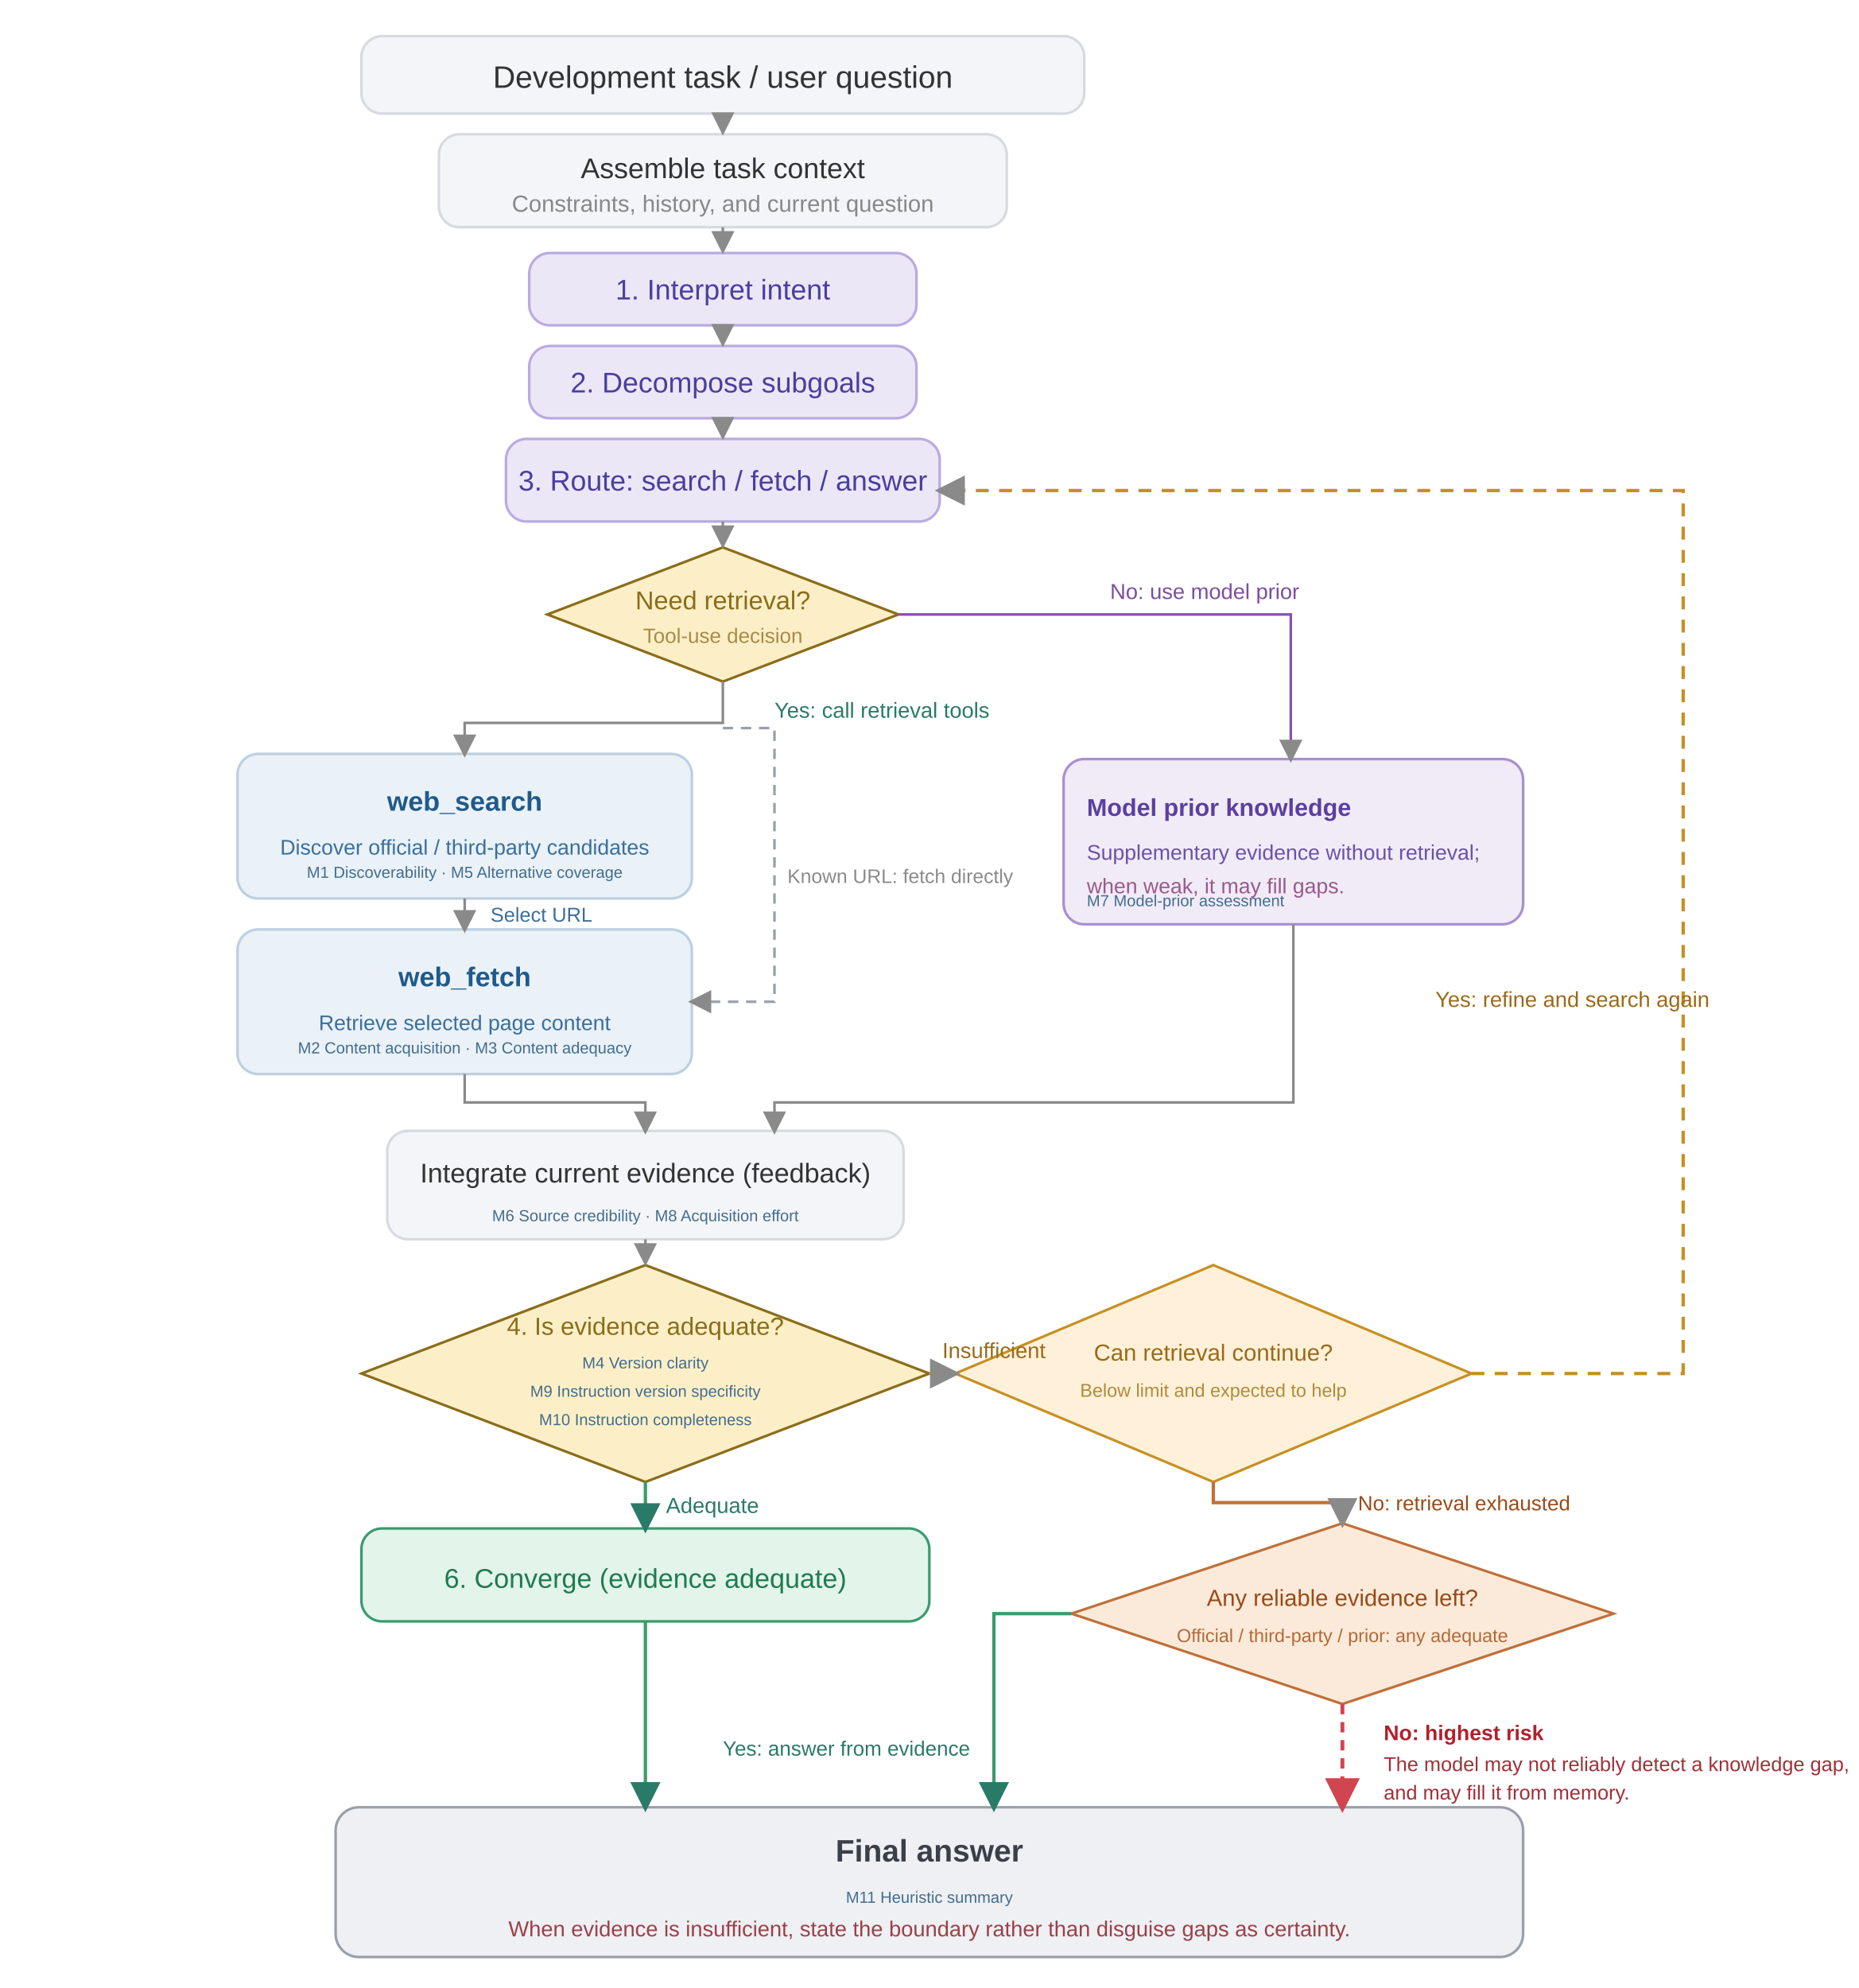
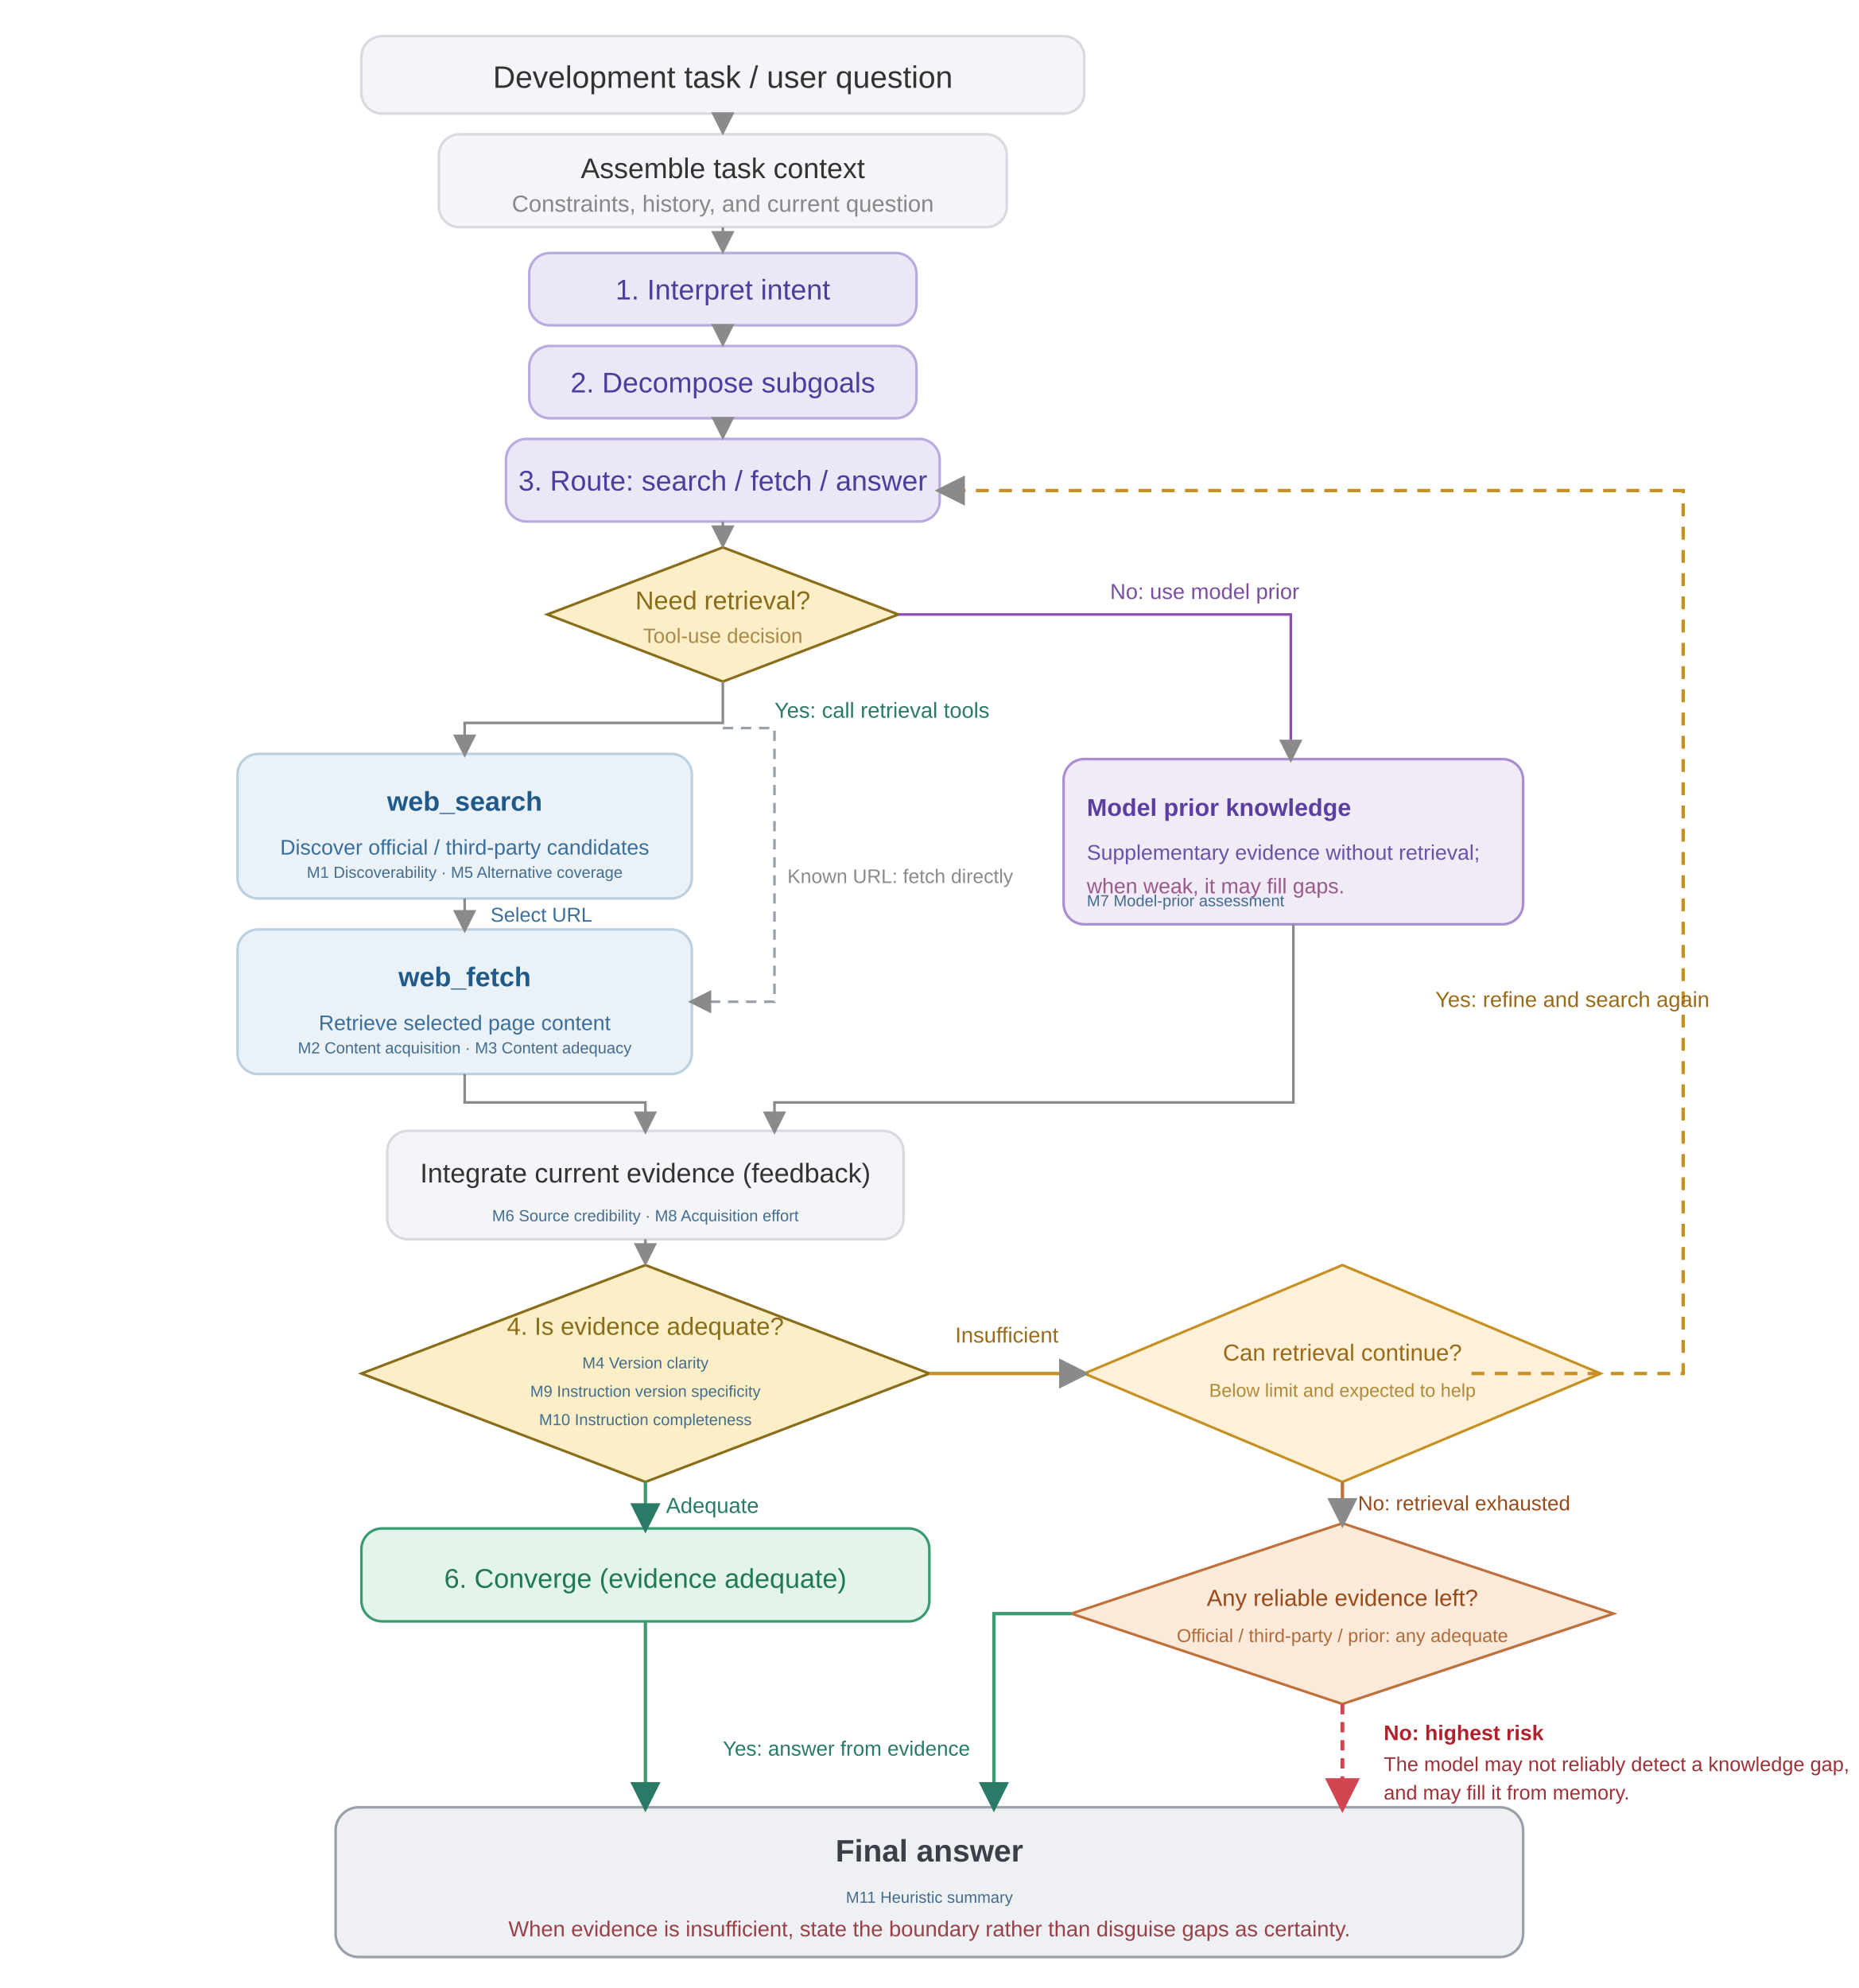
<svg xmlns="http://www.w3.org/2000/svg" viewBox="0 0 720 770" role="img" aria-label="Agent evidence cycle for technical knowledge ecosystems">
  <defs>
    <marker id="arrow" markerWidth="9" markerHeight="9" refX="7.5" refY="4.5" orient="auto">
      <path d="M0,0 L9,4.5 L0,9 z" fill="#8a8a8a" />
    </marker>
    <marker id="green-arrow" markerWidth="9" markerHeight="9" refX="7.5" refY="4.5" orient="auto">
      <path d="M0,0 L9,4.5 L0,9 z" fill="#2a7a68" />
    </marker>
    <marker id="red-arrow" markerWidth="9" markerHeight="9" refX="7.5" refY="4.5" orient="auto">
      <path d="M0,0 L9,4.5 L0,9 z" fill="#D0454F" />
    </marker>
  </defs>
  <g font-family="Arial, 'Noto Sans CJK SC', sans-serif">
    <rect x="140" y="14" width="280" height="30" rx="8" fill="#f4f5f8" stroke="#d8dae0" />
    <text x="280" y="34" text-anchor="middle" font-size="12" fill="#333">Development task / user question</text>
    <rect x="170" y="52" width="220" height="36" rx="8" fill="#f4f5f8" stroke="#d8dae0" />
    <text x="280" y="69" text-anchor="middle" font-size="11" fill="#333">Assemble task context</text>
    <text x="280" y="82" text-anchor="middle" font-size="9" fill="#888">Constraints, history, and current question</text>
    <rect x="205" y="98" width="150" height="28" rx="8" fill="#ECE7F6" stroke="#b9abe0" />
    <text x="280" y="116" text-anchor="middle" font-size="11" fill="#4a3f9e">1. Interpret intent</text>
    <rect x="205" y="134" width="150" height="28" rx="8" fill="#ECE7F6" stroke="#b9abe0" />
    <text x="280" y="152" text-anchor="middle" font-size="11" fill="#4a3f9e">2. Decompose subgoals</text>
    <rect x="196" y="170" width="168" height="32" rx="8" fill="#ECE7F6" stroke="#b9abe0" />
    <text x="280" y="190" text-anchor="middle" font-size="11" fill="#4a3f9e">3. Route: search / fetch / answer</text>
    <polygon points="280,212 348,238 280,264 212,238" fill="#FCEFC7" stroke="#8a6d1a" />
    <text x="280" y="236" text-anchor="middle" font-size="10" fill="#8a6d1a">Need retrieval?</text>
    <text x="280" y="249" text-anchor="middle" font-size="8" fill="#a98a4a">Tool-use decision</text>
    <rect x="92" y="292" width="176" height="56" rx="8" fill="#eaf1f7" stroke="#bcd0e0" />
    <text x="180" y="314" text-anchor="middle" font-size="10.5" font-weight="700" fill="#1f5a8a">web_search</text>
    <text x="180" y="331" text-anchor="middle" font-size="8.2" fill="#3a6f9c">Discover official / third-party candidates</text>
    <text x="180" y="340" text-anchor="middle" font-size="6.2" fill="#426d8e">M1 Discoverability · M5 Alternative coverage</text>
    <rect x="92" y="360" width="176" height="56" rx="8" fill="#eaf1f7" stroke="#bcd0e0" />
    <text x="180" y="382" text-anchor="middle" font-size="10.5" font-weight="700" fill="#1f5a8a">web_fetch</text>
    <text x="180" y="399" text-anchor="middle" font-size="8.2" fill="#3a6f9c">Retrieve selected page content</text>
    <text x="180" y="408" text-anchor="middle" font-size="6.2" fill="#426d8e">M2 Content acquisition · M3 Content adequacy</text>
    <rect x="412" y="294" width="178" height="64" rx="8" fill="#F1EBF8" stroke="#a98fd0" />
    <text x="421" y="316" font-size="9.4" font-weight="700" fill="#5a3fa0">Model prior knowledge</text>
    <text x="421" y="333" font-size="8.2" fill="#6a52a8">Supplementary evidence without retrieval;</text>
    <text x="421" y="346" font-size="8.2" fill="#9a5a8a">when weak, it may fill gaps.</text>
    <text x="421" y="351" font-size="6.2" fill="#426d8e">M7 Model-prior assessment</text>
    <rect x="150" y="438" width="200" height="42" rx="8" fill="#f4f5f8" stroke="#d8dae0" />
    <text x="250" y="458" text-anchor="middle" font-size="10.5" fill="#333">Integrate current evidence (feedback)</text>
    <text x="250" y="473" text-anchor="middle" font-size="6.2" fill="#426d8e">M6 Source credibility · M8 Acquisition effort</text>
    <polygon points="250,490 360,532 250,574 140,532" fill="#FCEFC7" stroke="#8a6d1a" />
    <text x="250" y="517" text-anchor="middle" font-size="9.6" fill="#8a6d1a">4. Is evidence adequate?</text>
    <text x="250" y="530" text-anchor="middle" font-size="6.2" fill="#426d8e">M4 Version clarity</text>
    <text x="250" y="541" text-anchor="middle" font-size="6.2" fill="#426d8e">M9 Instruction version specificity</text>
    <text x="250" y="552" text-anchor="middle" font-size="6.2" fill="#426d8e">M10 Instruction completeness</text>
    <rect x="140" y="592" width="220" height="36" rx="8" fill="#E3F4EA" stroke="#3a9b6e" />
    <text x="250" y="615" text-anchor="middle" font-size="10.5" fill="#1f7a52">6. Converge (evidence adequate)</text>
-     <polygon points="470,490 570,532 470,574 370,532" fill="#FFF1D9" stroke="#c79023" />
-     <text x="470" y="527" text-anchor="middle" font-size="9" fill="#9a6a18">Can retrieval continue?</text>
-     <text x="470" y="541" text-anchor="middle" font-size="7.2" fill="#b08a3a">Below limit and expected to help</text>
+     <polygon points="520,490 620,532 520,574 420,532" fill="#FFF1D9" stroke="#c79023" />
+     <text x="520" y="527" text-anchor="middle" font-size="9" fill="#9a6a18">Can retrieval continue?</text>
+     <text x="520" y="541" text-anchor="middle" font-size="7.2" fill="#b08a3a">Below limit and expected to help</text>
    <polygon points="520,590 625,625 520,660 415,625" fill="#FBEAD9" stroke="#c0703a" />
    <text x="520" y="622" text-anchor="middle" font-size="9" fill="#9a4a18">Any reliable evidence left?</text>
    <text x="520" y="636" text-anchor="middle" font-size="7.2" fill="#b06a3a">Official / third-party / prior: any adequate</text>
    <rect x="130" y="700" width="460" height="58" rx="9" fill="#eef0f3" stroke="#9aa0aa" />
    <text x="360" y="721" text-anchor="middle" font-size="12" font-weight="700" fill="#3a3f48">Final answer</text>
    <text x="360" y="737" text-anchor="middle" font-size="6.2" fill="#426d8e">M11 Heuristic summary</text>
    <text x="360" y="750" text-anchor="middle" font-size="8.4" fill="#9a4048">When evidence is insufficient, state the boundary rather than disguise gaps as certainty.</text>
    <g fill="none" stroke="#8a8a8a" marker-end="url(#arrow)">
      <path d="M280,44 V51" />
      <path d="M280,88 V97" />
      <path d="M280,126 V133" />
      <path d="M280,162 V169" />
      <path d="M280,202 V211" />
      <path d="M280,264 V280 H180 V292" />
      <path d="M180,348 V360" />
      <path d="M180,416 V427 H250 V438" />
      <path d="M501,358 V427 H300 V438" />
      <path d="M250,480 V489" />
    </g>
    <path d="M348,238 H500 V294" fill="none" stroke="#8a4fb0" marker-end="url(#arrow)" />
    <text x="430" y="232" font-size="8.4" fill="#7a4fa0">No: use model prior</text>
    <text x="300" y="278" font-size="8.4" fill="#2a7a68">Yes: call retrieval tools</text>
    <text x="190" y="357" font-size="7.8" fill="#3a6f9c">Select URL</text>
    <path d="M250,574 V592" fill="none" stroke="#3a9b6e" stroke-width="1.3" marker-end="url(#green-arrow)" />
    <text x="258" y="586" font-size="8.4" fill="#2a7a68">Adequate</text>
    <path d="M250,628 V700" fill="none" stroke="#3a9b6e" stroke-width="1.3" marker-end="url(#green-arrow)" />
-     <path d="M360,532 H370" fill="none" stroke="#c79023" stroke-width="1.3" marker-end="url(#arrow)" />
-     <text x="365" y="526" font-size="8.4" fill="#9a6a18">Insufficient</text>
+     <path d="M360,532 H420" fill="none" stroke="#c79023" stroke-width="1.3" marker-end="url(#arrow)" />
+     <text x="370" y="520" font-size="8.4" fill="#9a6a18">Insufficient</text>
    <path d="M570,532 H652 V190 H364" fill="none" stroke="#c79023" stroke-width="1.3" stroke-dasharray="5,4" marker-end="url(#arrow)" />
    <text x="556" y="390" font-size="8.4" fill="#9a6a18">Yes: refine and search again</text>
-     <path d="M470,574 V582 H520 V590" fill="none" stroke="#c0703a" stroke-width="1.3" marker-end="url(#arrow)" />
+     <path d="M520,574 V590" fill="none" stroke="#c0703a" stroke-width="1.3" marker-end="url(#arrow)" />
    <text x="526" y="585" font-size="8" fill="#9a4a18">No: retrieval exhausted</text>
    <path d="M415,625 H385 V700" fill="none" stroke="#3a9b6e" stroke-width="1.3" marker-end="url(#green-arrow)" />
    <text x="280" y="680" font-size="8" fill="#2a7a68">Yes: answer from evidence</text>
    <path d="M520,660 V700" fill="none" stroke="#D0454F" stroke-width="1.5" stroke-dasharray="4,3" marker-end="url(#red-arrow)" />
    <text x="536" y="674" font-size="8.2" font-weight="700" fill="#B0212B">No: highest risk</text>
    <text x="536" y="686" font-size="7.8" fill="#A03038">The model may not reliably detect a knowledge gap,</text>
    <text x="536" y="697" font-size="7.8" fill="#A03038">and may fill it from memory.</text>
    <path d="M280,282 H300 V388 H268" fill="none" stroke="#9aa0aa" stroke-width="1" stroke-dasharray="4,3" marker-end="url(#arrow)" />
    <text x="305" y="342" font-size="7.6" fill="#8a8a8a">Known URL: fetch directly</text>
  </g>
</svg>
